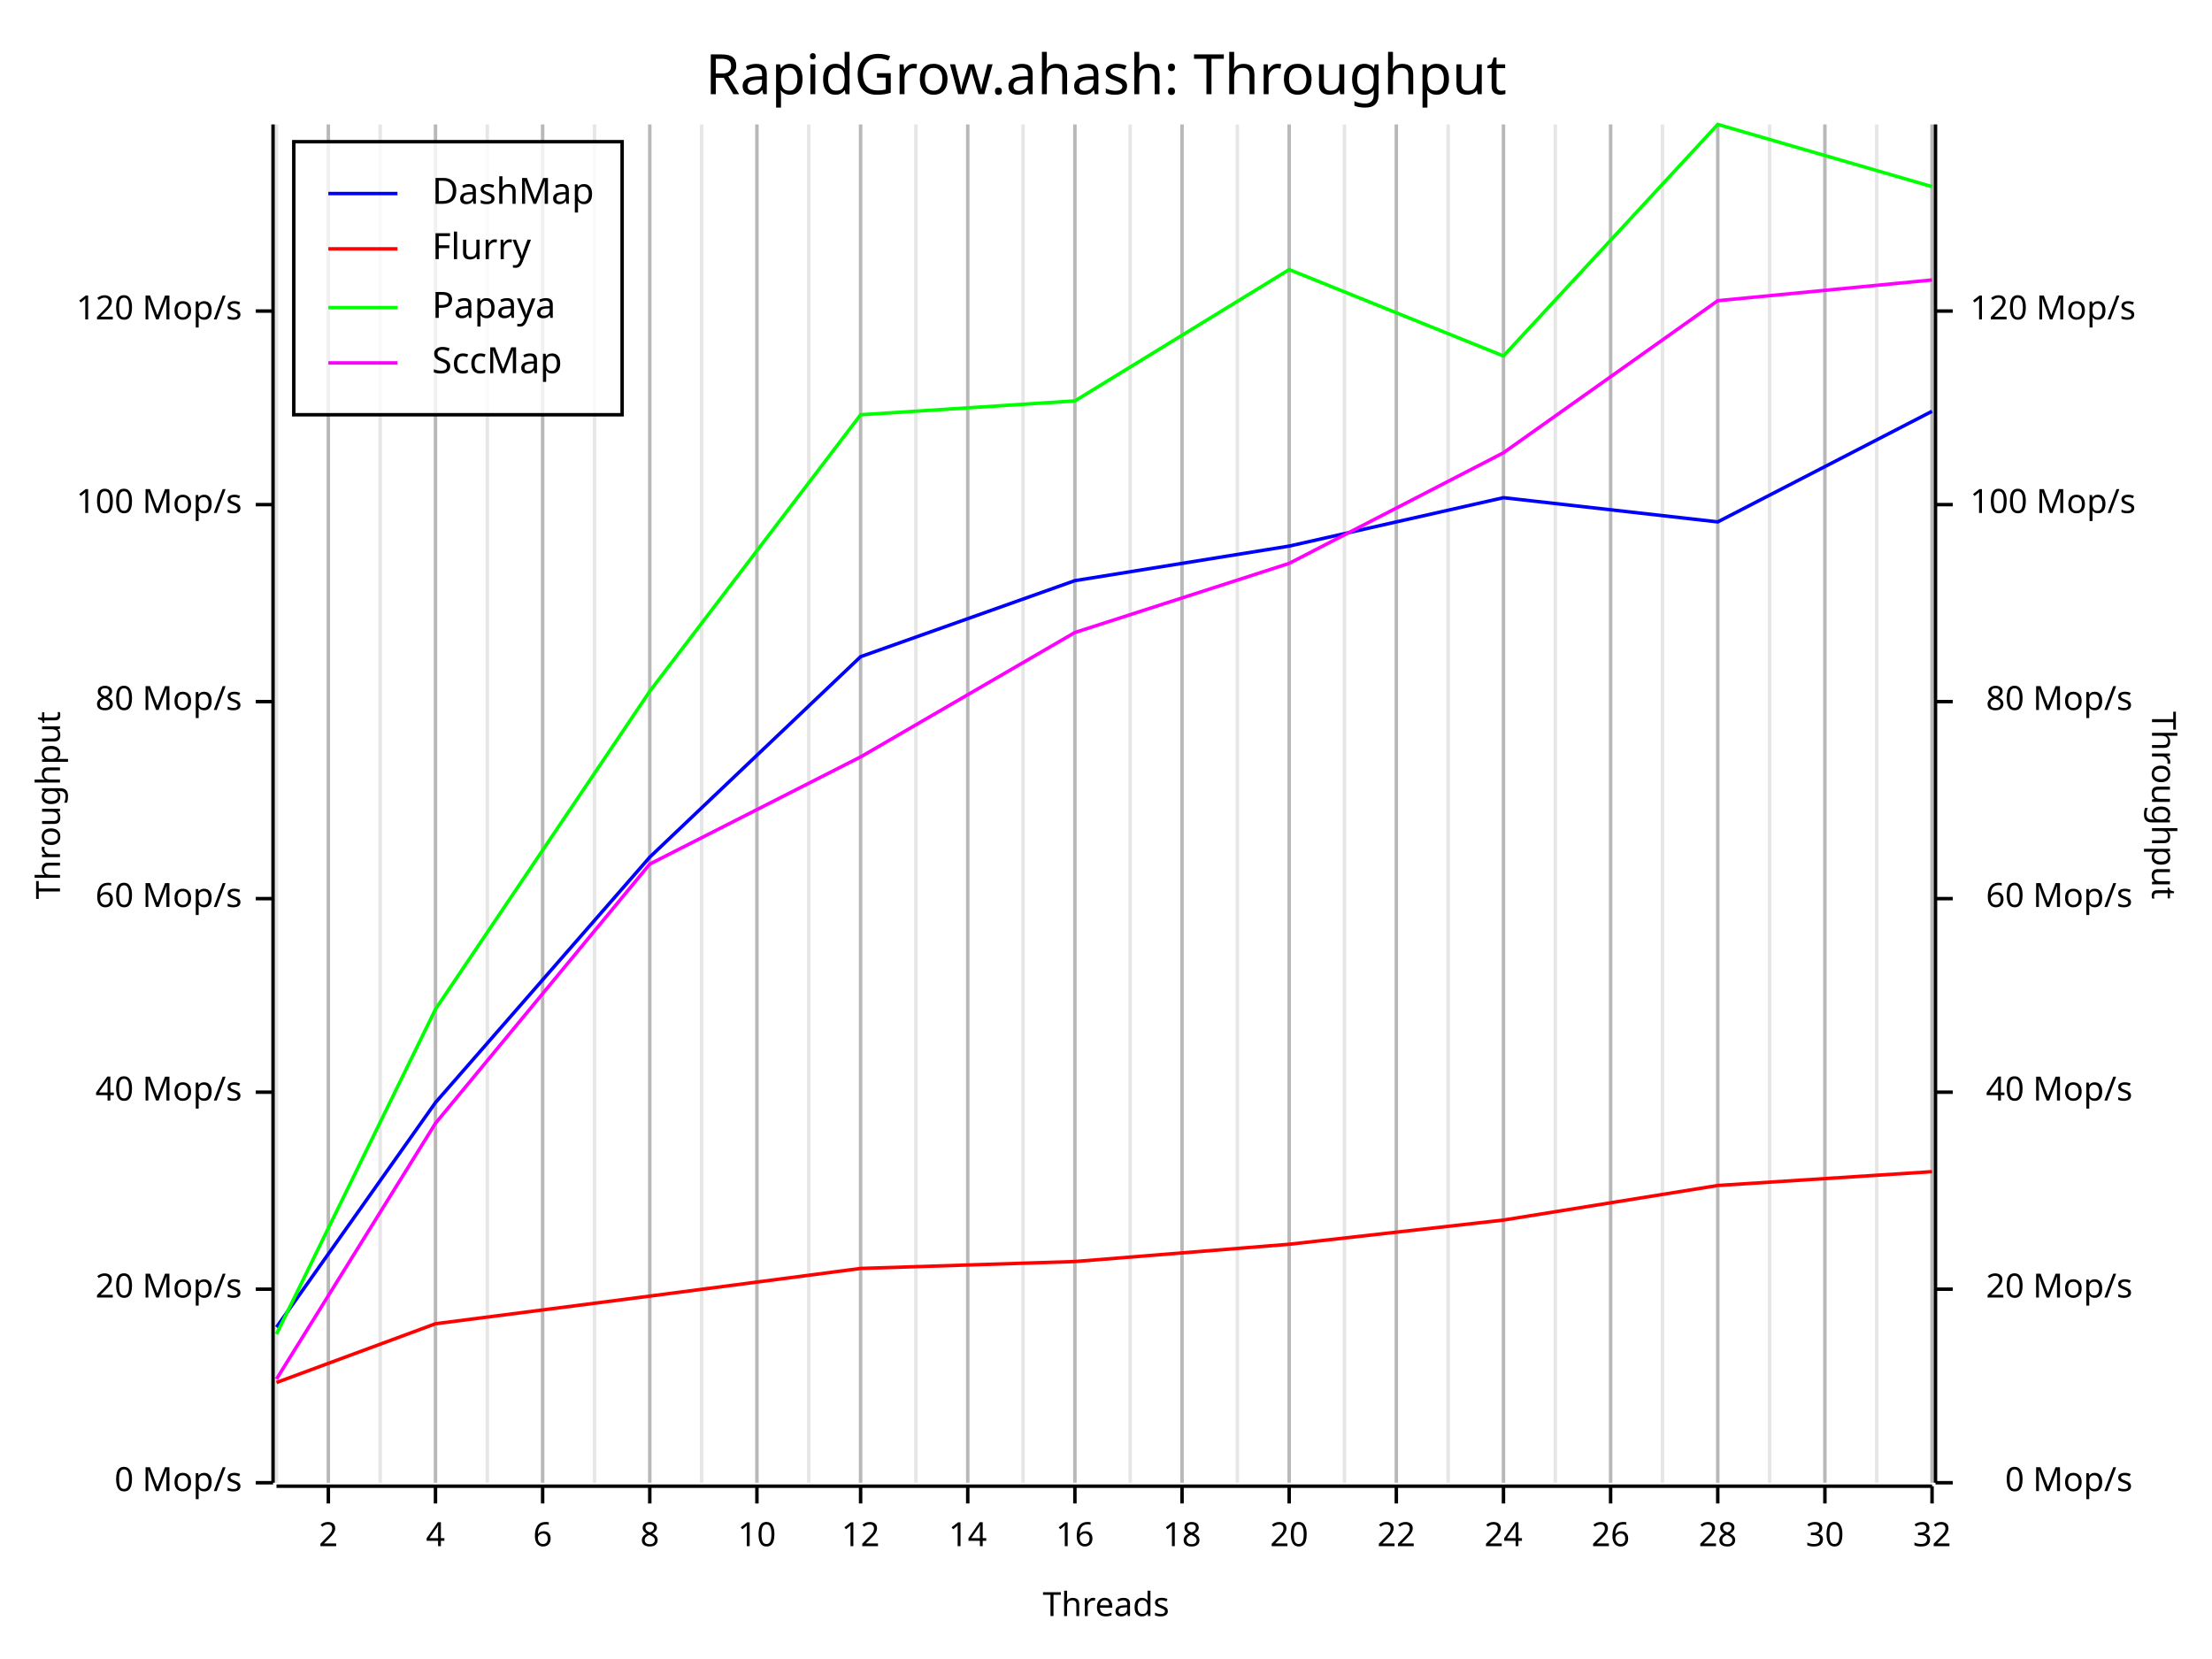
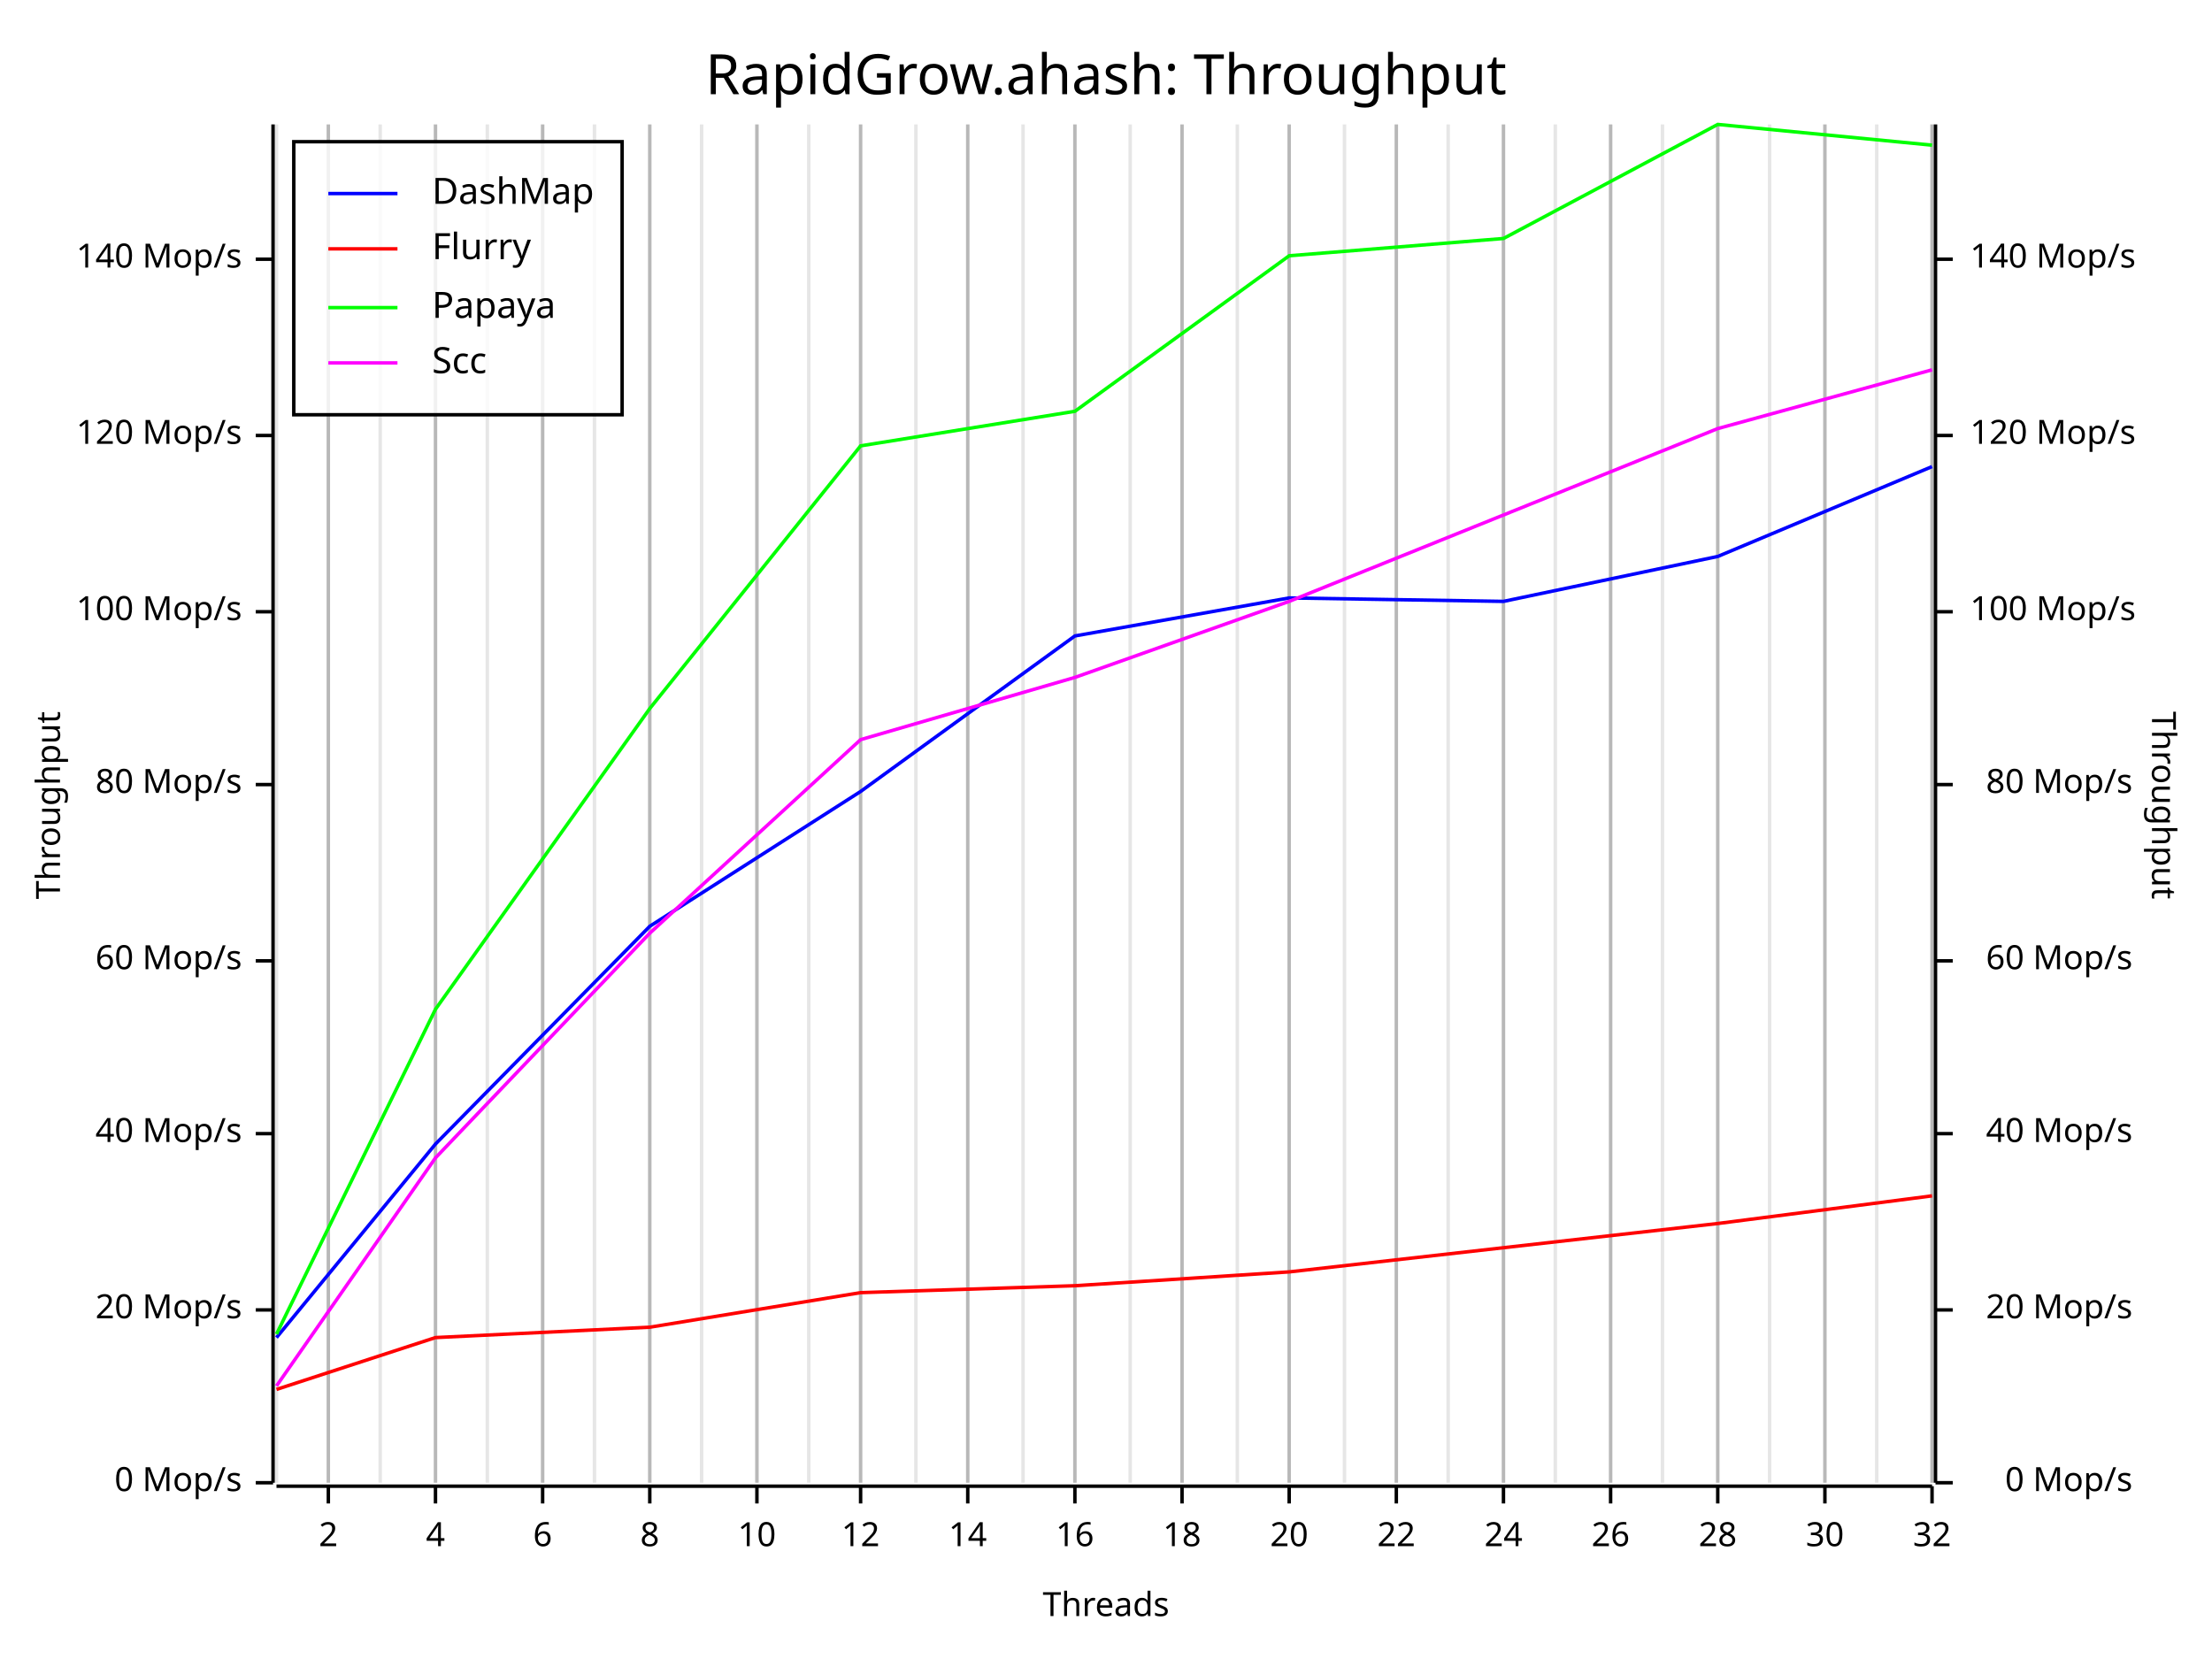
<svg xmlns="http://www.w3.org/2000/svg" width="640" height="480" viewBox="0 0 640 480">
  <rect x="0" y="0" width="640" height="480" opacity="1" fill="#FFFFFF" stroke="none" />
  <text x="320" y="15" dy="0.76em" text-anchor="middle" font-family="Fira Code" font-size="16.129" opacity="1" fill="#000000">
RapidGrow.ahash: Throughput
</text>
  <line opacity="0.1" stroke="#000000" stroke-width="1" x1="80" y1="429" x2="80" y2="36" />
  <line opacity="0.1" stroke="#000000" stroke-width="1" x1="95" y1="429" x2="95" y2="36" />
  <line opacity="0.1" stroke="#000000" stroke-width="1" x1="110" y1="429" x2="110" y2="36" />
  <line opacity="0.1" stroke="#000000" stroke-width="1" x1="126" y1="429" x2="126" y2="36" />
  <line opacity="0.1" stroke="#000000" stroke-width="1" x1="141" y1="429" x2="141" y2="36" />
  <line opacity="0.1" stroke="#000000" stroke-width="1" x1="157" y1="429" x2="157" y2="36" />
  <line opacity="0.1" stroke="#000000" stroke-width="1" x1="172" y1="429" x2="172" y2="36" />
  <line opacity="0.1" stroke="#000000" stroke-width="1" x1="188" y1="429" x2="188" y2="36" />
  <line opacity="0.1" stroke="#000000" stroke-width="1" x1="203" y1="429" x2="203" y2="36" />
  <line opacity="0.1" stroke="#000000" stroke-width="1" x1="219" y1="429" x2="219" y2="36" />
  <line opacity="0.1" stroke="#000000" stroke-width="1" x1="234" y1="429" x2="234" y2="36" />
  <line opacity="0.1" stroke="#000000" stroke-width="1" x1="249" y1="429" x2="249" y2="36" />
  <line opacity="0.1" stroke="#000000" stroke-width="1" x1="265" y1="429" x2="265" y2="36" />
  <line opacity="0.1" stroke="#000000" stroke-width="1" x1="280" y1="429" x2="280" y2="36" />
  <line opacity="0.1" stroke="#000000" stroke-width="1" x1="296" y1="429" x2="296" y2="36" />
  <line opacity="0.1" stroke="#000000" stroke-width="1" x1="311" y1="429" x2="311" y2="36" />
  <line opacity="0.1" stroke="#000000" stroke-width="1" x1="327" y1="429" x2="327" y2="36" />
  <line opacity="0.1" stroke="#000000" stroke-width="1" x1="342" y1="429" x2="342" y2="36" />
  <line opacity="0.1" stroke="#000000" stroke-width="1" x1="358" y1="429" x2="358" y2="36" />
  <line opacity="0.1" stroke="#000000" stroke-width="1" x1="373" y1="429" x2="373" y2="36" />
  <line opacity="0.1" stroke="#000000" stroke-width="1" x1="389" y1="429" x2="389" y2="36" />
  <line opacity="0.1" stroke="#000000" stroke-width="1" x1="404" y1="429" x2="404" y2="36" />
  <line opacity="0.1" stroke="#000000" stroke-width="1" x1="419" y1="429" x2="419" y2="36" />
  <line opacity="0.1" stroke="#000000" stroke-width="1" x1="435" y1="429" x2="435" y2="36" />
  <line opacity="0.1" stroke="#000000" stroke-width="1" x1="450" y1="429" x2="450" y2="36" />
  <line opacity="0.1" stroke="#000000" stroke-width="1" x1="466" y1="429" x2="466" y2="36" />
  <line opacity="0.1" stroke="#000000" stroke-width="1" x1="481" y1="429" x2="481" y2="36" />
  <line opacity="0.1" stroke="#000000" stroke-width="1" x1="497" y1="429" x2="497" y2="36" />
  <line opacity="0.1" stroke="#000000" stroke-width="1" x1="512" y1="429" x2="512" y2="36" />
  <line opacity="0.1" stroke="#000000" stroke-width="1" x1="528" y1="429" x2="528" y2="36" />
  <line opacity="0.1" stroke="#000000" stroke-width="1" x1="543" y1="429" x2="543" y2="36" />
  <line opacity="0.1" stroke="#000000" stroke-width="1" x1="559" y1="429" x2="559" y2="36" />
  <text x="10" y="233" dy="0.76em" text-anchor="middle" font-family="sans-serif" font-size="9.677" opacity="1" fill="#000000" transform="rotate(270, 10, 233)">
Throughput
</text>
  <text x="320" y="470" dy="-0.5ex" text-anchor="middle" font-family="sans-serif" font-size="9.677" opacity="1" fill="#000000">
Threads
</text>
  <text x="630" y="233" dy="0.76em" text-anchor="middle" font-family="sans-serif" font-size="9.677" opacity="1" fill="#000000" transform="rotate(90, 630, 233)">
Throughput
</text>
  <line opacity="0.2" stroke="#000000" stroke-width="1" x1="95" y1="429" x2="95" y2="36" />
  <line opacity="0.2" stroke="#000000" stroke-width="1" x1="126" y1="429" x2="126" y2="36" />
  <line opacity="0.2" stroke="#000000" stroke-width="1" x1="157" y1="429" x2="157" y2="36" />
  <line opacity="0.2" stroke="#000000" stroke-width="1" x1="188" y1="429" x2="188" y2="36" />
  <line opacity="0.2" stroke="#000000" stroke-width="1" x1="219" y1="429" x2="219" y2="36" />
  <line opacity="0.2" stroke="#000000" stroke-width="1" x1="249" y1="429" x2="249" y2="36" />
  <line opacity="0.2" stroke="#000000" stroke-width="1" x1="280" y1="429" x2="280" y2="36" />
  <line opacity="0.2" stroke="#000000" stroke-width="1" x1="311" y1="429" x2="311" y2="36" />
  <line opacity="0.2" stroke="#000000" stroke-width="1" x1="342" y1="429" x2="342" y2="36" />
  <line opacity="0.2" stroke="#000000" stroke-width="1" x1="373" y1="429" x2="373" y2="36" />
  <line opacity="0.2" stroke="#000000" stroke-width="1" x1="404" y1="429" x2="404" y2="36" />
  <line opacity="0.2" stroke="#000000" stroke-width="1" x1="435" y1="429" x2="435" y2="36" />
  <line opacity="0.2" stroke="#000000" stroke-width="1" x1="466" y1="429" x2="466" y2="36" />
  <line opacity="0.2" stroke="#000000" stroke-width="1" x1="497" y1="429" x2="497" y2="36" />
  <line opacity="0.2" stroke="#000000" stroke-width="1" x1="528" y1="429" x2="528" y2="36" />
  <line opacity="0.2" stroke="#000000" stroke-width="1" x1="559" y1="429" x2="559" y2="36" />
  <polyline fill="none" opacity="1" stroke="#000000" stroke-width="1" points="79,36 79,429 " />
  <text x="70" y="429" dy="0.5ex" text-anchor="end" font-family="sans-serif" font-size="9.677" opacity="1" fill="#000000">
0 Mop/s
</text>
  <polyline fill="none" opacity="1" stroke="#000000" stroke-width="1" points="74,429 79,429 " />
-   <text x="70" y="373" dy="0.5ex" text-anchor="end" font-family="sans-serif" font-size="9.677" opacity="1" fill="#000000">
+   <text x="70" y="379" dy="0.5ex" text-anchor="end" font-family="sans-serif" font-size="9.677" opacity="1" fill="#000000">
20 Mop/s
</text>
-   <polyline fill="none" opacity="1" stroke="#000000" stroke-width="1" points="74,373 79,373 " />
-   <text x="70" y="316" dy="0.5ex" text-anchor="end" font-family="sans-serif" font-size="9.677" opacity="1" fill="#000000">
+   <polyline fill="none" opacity="1" stroke="#000000" stroke-width="1" points="74,379 79,379 " />
+   <text x="70" y="328" dy="0.5ex" text-anchor="end" font-family="sans-serif" font-size="9.677" opacity="1" fill="#000000">
40 Mop/s
</text>
-   <polyline fill="none" opacity="1" stroke="#000000" stroke-width="1" points="74,316 79,316 " />
-   <text x="70" y="260" dy="0.5ex" text-anchor="end" font-family="sans-serif" font-size="9.677" opacity="1" fill="#000000">
+   <polyline fill="none" opacity="1" stroke="#000000" stroke-width="1" points="74,328 79,328 " />
+   <text x="70" y="278" dy="0.5ex" text-anchor="end" font-family="sans-serif" font-size="9.677" opacity="1" fill="#000000">
60 Mop/s
</text>
-   <polyline fill="none" opacity="1" stroke="#000000" stroke-width="1" points="74,260 79,260 " />
-   <text x="70" y="203" dy="0.5ex" text-anchor="end" font-family="sans-serif" font-size="9.677" opacity="1" fill="#000000">
+   <polyline fill="none" opacity="1" stroke="#000000" stroke-width="1" points="74,278 79,278 " />
+   <text x="70" y="227" dy="0.5ex" text-anchor="end" font-family="sans-serif" font-size="9.677" opacity="1" fill="#000000">
80 Mop/s
</text>
-   <polyline fill="none" opacity="1" stroke="#000000" stroke-width="1" points="74,203 79,203 " />
-   <text x="70" y="146" dy="0.5ex" text-anchor="end" font-family="sans-serif" font-size="9.677" opacity="1" fill="#000000">
+   <polyline fill="none" opacity="1" stroke="#000000" stroke-width="1" points="74,227 79,227 " />
+   <text x="70" y="177" dy="0.5ex" text-anchor="end" font-family="sans-serif" font-size="9.677" opacity="1" fill="#000000">
100 Mop/s
</text>
-   <polyline fill="none" opacity="1" stroke="#000000" stroke-width="1" points="74,146 79,146 " />
-   <text x="70" y="90" dy="0.5ex" text-anchor="end" font-family="sans-serif" font-size="9.677" opacity="1" fill="#000000">
+   <polyline fill="none" opacity="1" stroke="#000000" stroke-width="1" points="74,177 79,177 " />
+   <text x="70" y="126" dy="0.5ex" text-anchor="end" font-family="sans-serif" font-size="9.677" opacity="1" fill="#000000">
120 Mop/s
</text>
-   <polyline fill="none" opacity="1" stroke="#000000" stroke-width="1" points="74,90 79,90 " />
+   <polyline fill="none" opacity="1" stroke="#000000" stroke-width="1" points="74,126 79,126 " />
+   <text x="70" y="75" dy="0.5ex" text-anchor="end" font-family="sans-serif" font-size="9.677" opacity="1" fill="#000000">
+ 140 Mop/s
+ </text>
+   <polyline fill="none" opacity="1" stroke="#000000" stroke-width="1" points="74,75 79,75 " />
  <polyline fill="none" opacity="1" stroke="#000000" stroke-width="1" points="80,430 559,430 " />
  <text x="95" y="440" dy="0.76em" text-anchor="middle" font-family="sans-serif" font-size="9.677" opacity="1" fill="#000000">
2
</text>
  <polyline fill="none" opacity="1" stroke="#000000" stroke-width="1" points="95,430 95,435 " />
  <text x="126" y="440" dy="0.76em" text-anchor="middle" font-family="sans-serif" font-size="9.677" opacity="1" fill="#000000">
4
</text>
  <polyline fill="none" opacity="1" stroke="#000000" stroke-width="1" points="126,430 126,435 " />
  <text x="157" y="440" dy="0.76em" text-anchor="middle" font-family="sans-serif" font-size="9.677" opacity="1" fill="#000000">
6
</text>
  <polyline fill="none" opacity="1" stroke="#000000" stroke-width="1" points="157,430 157,435 " />
  <text x="188" y="440" dy="0.76em" text-anchor="middle" font-family="sans-serif" font-size="9.677" opacity="1" fill="#000000">
8
</text>
  <polyline fill="none" opacity="1" stroke="#000000" stroke-width="1" points="188,430 188,435 " />
  <text x="219" y="440" dy="0.76em" text-anchor="middle" font-family="sans-serif" font-size="9.677" opacity="1" fill="#000000">
10
</text>
  <polyline fill="none" opacity="1" stroke="#000000" stroke-width="1" points="219,430 219,435 " />
  <text x="249" y="440" dy="0.76em" text-anchor="middle" font-family="sans-serif" font-size="9.677" opacity="1" fill="#000000">
12
</text>
  <polyline fill="none" opacity="1" stroke="#000000" stroke-width="1" points="249,430 249,435 " />
  <text x="280" y="440" dy="0.76em" text-anchor="middle" font-family="sans-serif" font-size="9.677" opacity="1" fill="#000000">
14
</text>
  <polyline fill="none" opacity="1" stroke="#000000" stroke-width="1" points="280,430 280,435 " />
  <text x="311" y="440" dy="0.76em" text-anchor="middle" font-family="sans-serif" font-size="9.677" opacity="1" fill="#000000">
16
</text>
  <polyline fill="none" opacity="1" stroke="#000000" stroke-width="1" points="311,430 311,435 " />
  <text x="342" y="440" dy="0.76em" text-anchor="middle" font-family="sans-serif" font-size="9.677" opacity="1" fill="#000000">
18
</text>
  <polyline fill="none" opacity="1" stroke="#000000" stroke-width="1" points="342,430 342,435 " />
  <text x="373" y="440" dy="0.76em" text-anchor="middle" font-family="sans-serif" font-size="9.677" opacity="1" fill="#000000">
20
</text>
  <polyline fill="none" opacity="1" stroke="#000000" stroke-width="1" points="373,430 373,435 " />
  <text x="404" y="440" dy="0.76em" text-anchor="middle" font-family="sans-serif" font-size="9.677" opacity="1" fill="#000000">
22
</text>
  <polyline fill="none" opacity="1" stroke="#000000" stroke-width="1" points="404,430 404,435 " />
  <text x="435" y="440" dy="0.76em" text-anchor="middle" font-family="sans-serif" font-size="9.677" opacity="1" fill="#000000">
24
</text>
  <polyline fill="none" opacity="1" stroke="#000000" stroke-width="1" points="435,430 435,435 " />
  <text x="466" y="440" dy="0.76em" text-anchor="middle" font-family="sans-serif" font-size="9.677" opacity="1" fill="#000000">
26
</text>
  <polyline fill="none" opacity="1" stroke="#000000" stroke-width="1" points="466,430 466,435 " />
  <text x="497" y="440" dy="0.76em" text-anchor="middle" font-family="sans-serif" font-size="9.677" opacity="1" fill="#000000">
28
</text>
  <polyline fill="none" opacity="1" stroke="#000000" stroke-width="1" points="497,430 497,435 " />
  <text x="528" y="440" dy="0.76em" text-anchor="middle" font-family="sans-serif" font-size="9.677" opacity="1" fill="#000000">
30
</text>
  <polyline fill="none" opacity="1" stroke="#000000" stroke-width="1" points="528,430 528,435 " />
  <text x="559" y="440" dy="0.76em" text-anchor="middle" font-family="sans-serif" font-size="9.677" opacity="1" fill="#000000">
32
</text>
  <polyline fill="none" opacity="1" stroke="#000000" stroke-width="1" points="559,430 559,435 " />
  <polyline fill="none" opacity="1" stroke="#000000" stroke-width="1" points="560,36 560,429 " />
  <text x="617" y="429" dy="0.5ex" text-anchor="end" font-family="sans-serif" font-size="9.677" opacity="1" fill="#000000">
0 Mop/s
</text>
  <polyline fill="none" opacity="1" stroke="#000000" stroke-width="1" points="560,429 565,429 " />
-   <text x="617" y="373" dy="0.5ex" text-anchor="end" font-family="sans-serif" font-size="9.677" opacity="1" fill="#000000">
+   <text x="617" y="379" dy="0.5ex" text-anchor="end" font-family="sans-serif" font-size="9.677" opacity="1" fill="#000000">
20 Mop/s
</text>
-   <polyline fill="none" opacity="1" stroke="#000000" stroke-width="1" points="560,373 565,373 " />
-   <text x="617" y="316" dy="0.5ex" text-anchor="end" font-family="sans-serif" font-size="9.677" opacity="1" fill="#000000">
+   <polyline fill="none" opacity="1" stroke="#000000" stroke-width="1" points="560,379 565,379 " />
+   <text x="617" y="328" dy="0.5ex" text-anchor="end" font-family="sans-serif" font-size="9.677" opacity="1" fill="#000000">
40 Mop/s
</text>
-   <polyline fill="none" opacity="1" stroke="#000000" stroke-width="1" points="560,316 565,316 " />
-   <text x="617" y="260" dy="0.5ex" text-anchor="end" font-family="sans-serif" font-size="9.677" opacity="1" fill="#000000">
+   <polyline fill="none" opacity="1" stroke="#000000" stroke-width="1" points="560,328 565,328 " />
+   <text x="617" y="278" dy="0.5ex" text-anchor="end" font-family="sans-serif" font-size="9.677" opacity="1" fill="#000000">
60 Mop/s
</text>
-   <polyline fill="none" opacity="1" stroke="#000000" stroke-width="1" points="560,260 565,260 " />
-   <text x="617" y="203" dy="0.5ex" text-anchor="end" font-family="sans-serif" font-size="9.677" opacity="1" fill="#000000">
+   <polyline fill="none" opacity="1" stroke="#000000" stroke-width="1" points="560,278 565,278 " />
+   <text x="617" y="227" dy="0.5ex" text-anchor="end" font-family="sans-serif" font-size="9.677" opacity="1" fill="#000000">
80 Mop/s
</text>
-   <polyline fill="none" opacity="1" stroke="#000000" stroke-width="1" points="560,203 565,203 " />
-   <text x="570" y="146" dy="0.5ex" text-anchor="start" font-family="sans-serif" font-size="9.677" opacity="1" fill="#000000">
+   <polyline fill="none" opacity="1" stroke="#000000" stroke-width="1" points="560,227 565,227 " />
+   <text x="570" y="177" dy="0.5ex" text-anchor="start" font-family="sans-serif" font-size="9.677" opacity="1" fill="#000000">
100 Mop/s
</text>
-   <polyline fill="none" opacity="1" stroke="#000000" stroke-width="1" points="560,146 565,146 " />
-   <text x="570" y="90" dy="0.5ex" text-anchor="start" font-family="sans-serif" font-size="9.677" opacity="1" fill="#000000">
+   <polyline fill="none" opacity="1" stroke="#000000" stroke-width="1" points="560,177 565,177 " />
+   <text x="570" y="126" dy="0.5ex" text-anchor="start" font-family="sans-serif" font-size="9.677" opacity="1" fill="#000000">
120 Mop/s
</text>
-   <polyline fill="none" opacity="1" stroke="#000000" stroke-width="1" points="560,90 565,90 " />
-   <polyline fill="none" opacity="1" stroke="#0000FF" stroke-width="1" points="80,384 126,319 188,248 249,190 311,168 373,158 435,144 497,151 559,119 " />
-   <polyline fill="none" opacity="1" stroke="#FF0000" stroke-width="1" points="80,400 126,383 188,375 249,367 311,365 373,360 435,353 497,343 559,339 " />
-   <polyline fill="none" opacity="1" stroke="#00FF00" stroke-width="1" points="80,386 126,292 188,200 249,120 311,116 373,78 435,103 497,36 559,54 " />
-   <polyline fill="none" opacity="1" stroke="#FF00FF" stroke-width="1" points="80,399 126,325 188,250 249,219 311,183 373,163 435,131 497,87 559,81 " />
+   <polyline fill="none" opacity="1" stroke="#000000" stroke-width="1" points="560,126 565,126 " />
+   <text x="570" y="75" dy="0.5ex" text-anchor="start" font-family="sans-serif" font-size="9.677" opacity="1" fill="#000000">
+ 140 Mop/s
+ </text>
+   <polyline fill="none" opacity="1" stroke="#000000" stroke-width="1" points="560,75 565,75 " />
+   <polyline fill="none" opacity="1" stroke="#0000FF" stroke-width="1" points="80,387 126,331 188,268 249,229 311,184 373,173 435,174 497,161 559,135 " />
+   <polyline fill="none" opacity="1" stroke="#FF0000" stroke-width="1" points="80,402 126,387 188,384 249,374 311,372 373,368 435,361 497,354 559,346 " />
+   <polyline fill="none" opacity="1" stroke="#00FF00" stroke-width="1" points="80,386 126,292 188,205 249,129 311,119 373,74 435,69 497,36 559,42 " />
+   <polyline fill="none" opacity="1" stroke="#FF00FF" stroke-width="1" points="80,401 126,335 188,270 249,214 311,196 373,174 435,149 497,124 559,107 " />
  <rect x="85" y="41" width="95" height="79" opacity="0.8" fill="#FFFFFF" stroke="none" />
  <rect x="85" y="41" width="95" height="79" opacity="1" fill="none" stroke="#000000" />
  <text x="125" y="51" dy="0.76em" text-anchor="start" font-family="Fira Code" font-size="10.484" opacity="1" fill="#000000">
DashMap
</text>
  <text x="125" y="67" dy="0.76em" text-anchor="start" font-family="Fira Code" font-size="10.484" opacity="1" fill="#000000">
Flurry
</text>
  <text x="125" y="84" dy="0.76em" text-anchor="start" font-family="Fira Code" font-size="10.484" opacity="1" fill="#000000">
Papaya
</text>
  <text x="125" y="100" dy="0.76em" text-anchor="start" font-family="Fira Code" font-size="10.484" opacity="1" fill="#000000">
- SccMap
+ Scc
</text>
  <polyline fill="none" opacity="1" stroke="#0000FF" stroke-width="1" points="95,56 115,56 " />
  <polyline fill="none" opacity="1" stroke="#FF0000" stroke-width="1" points="95,72 115,72 " />
  <polyline fill="none" opacity="1" stroke="#00FF00" stroke-width="1" points="95,89 115,89 " />
  <polyline fill="none" opacity="1" stroke="#FF00FF" stroke-width="1" points="95,105 115,105 " />
</svg>
